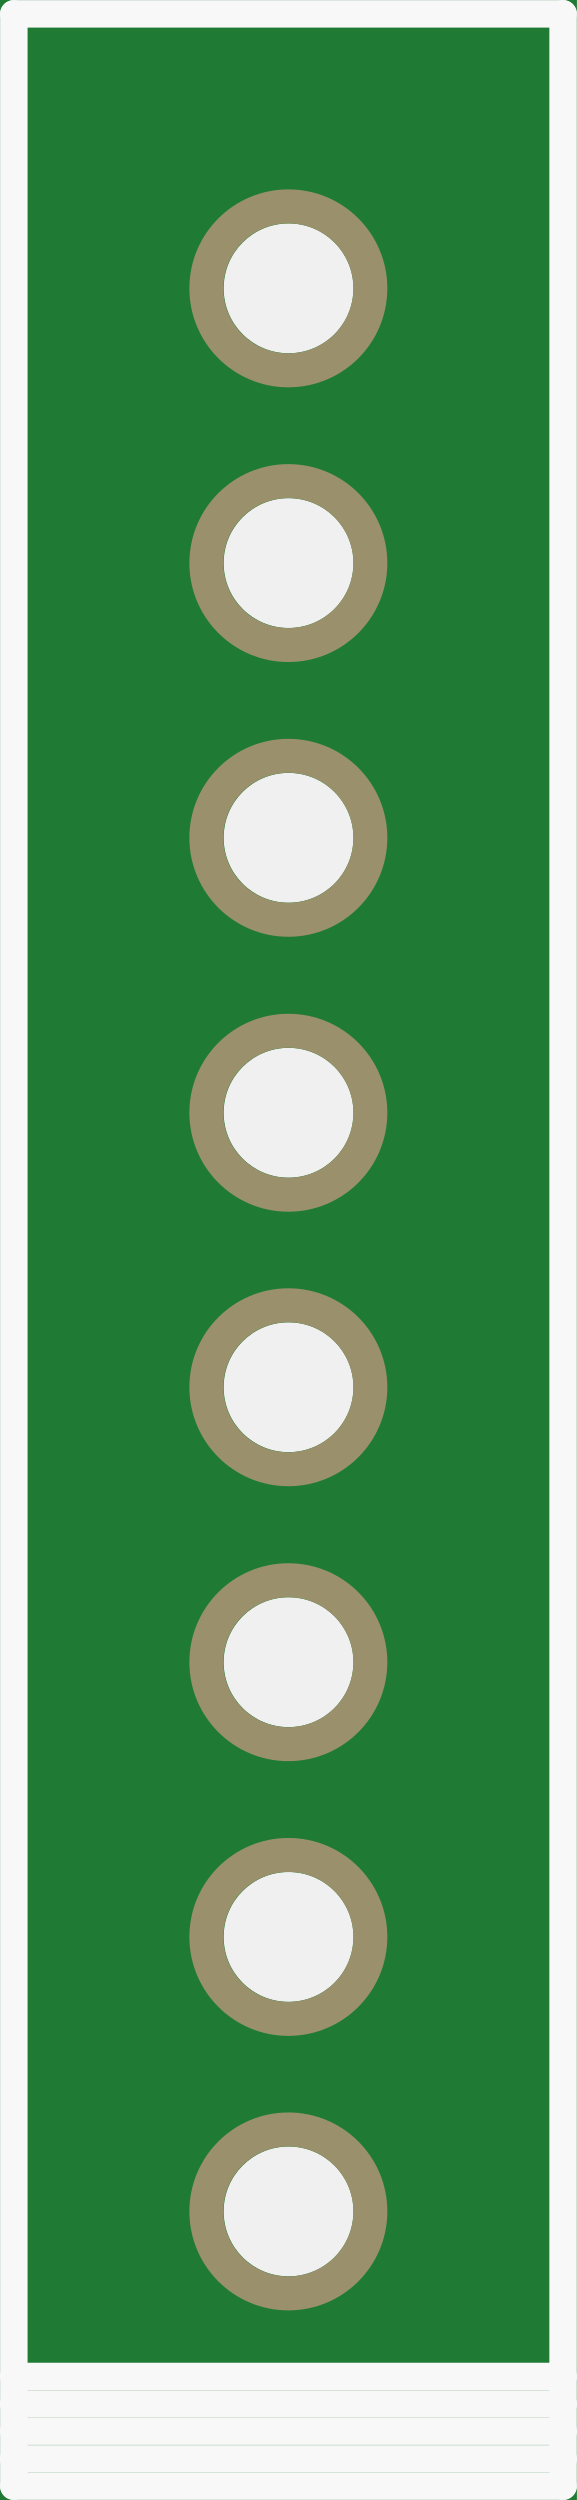
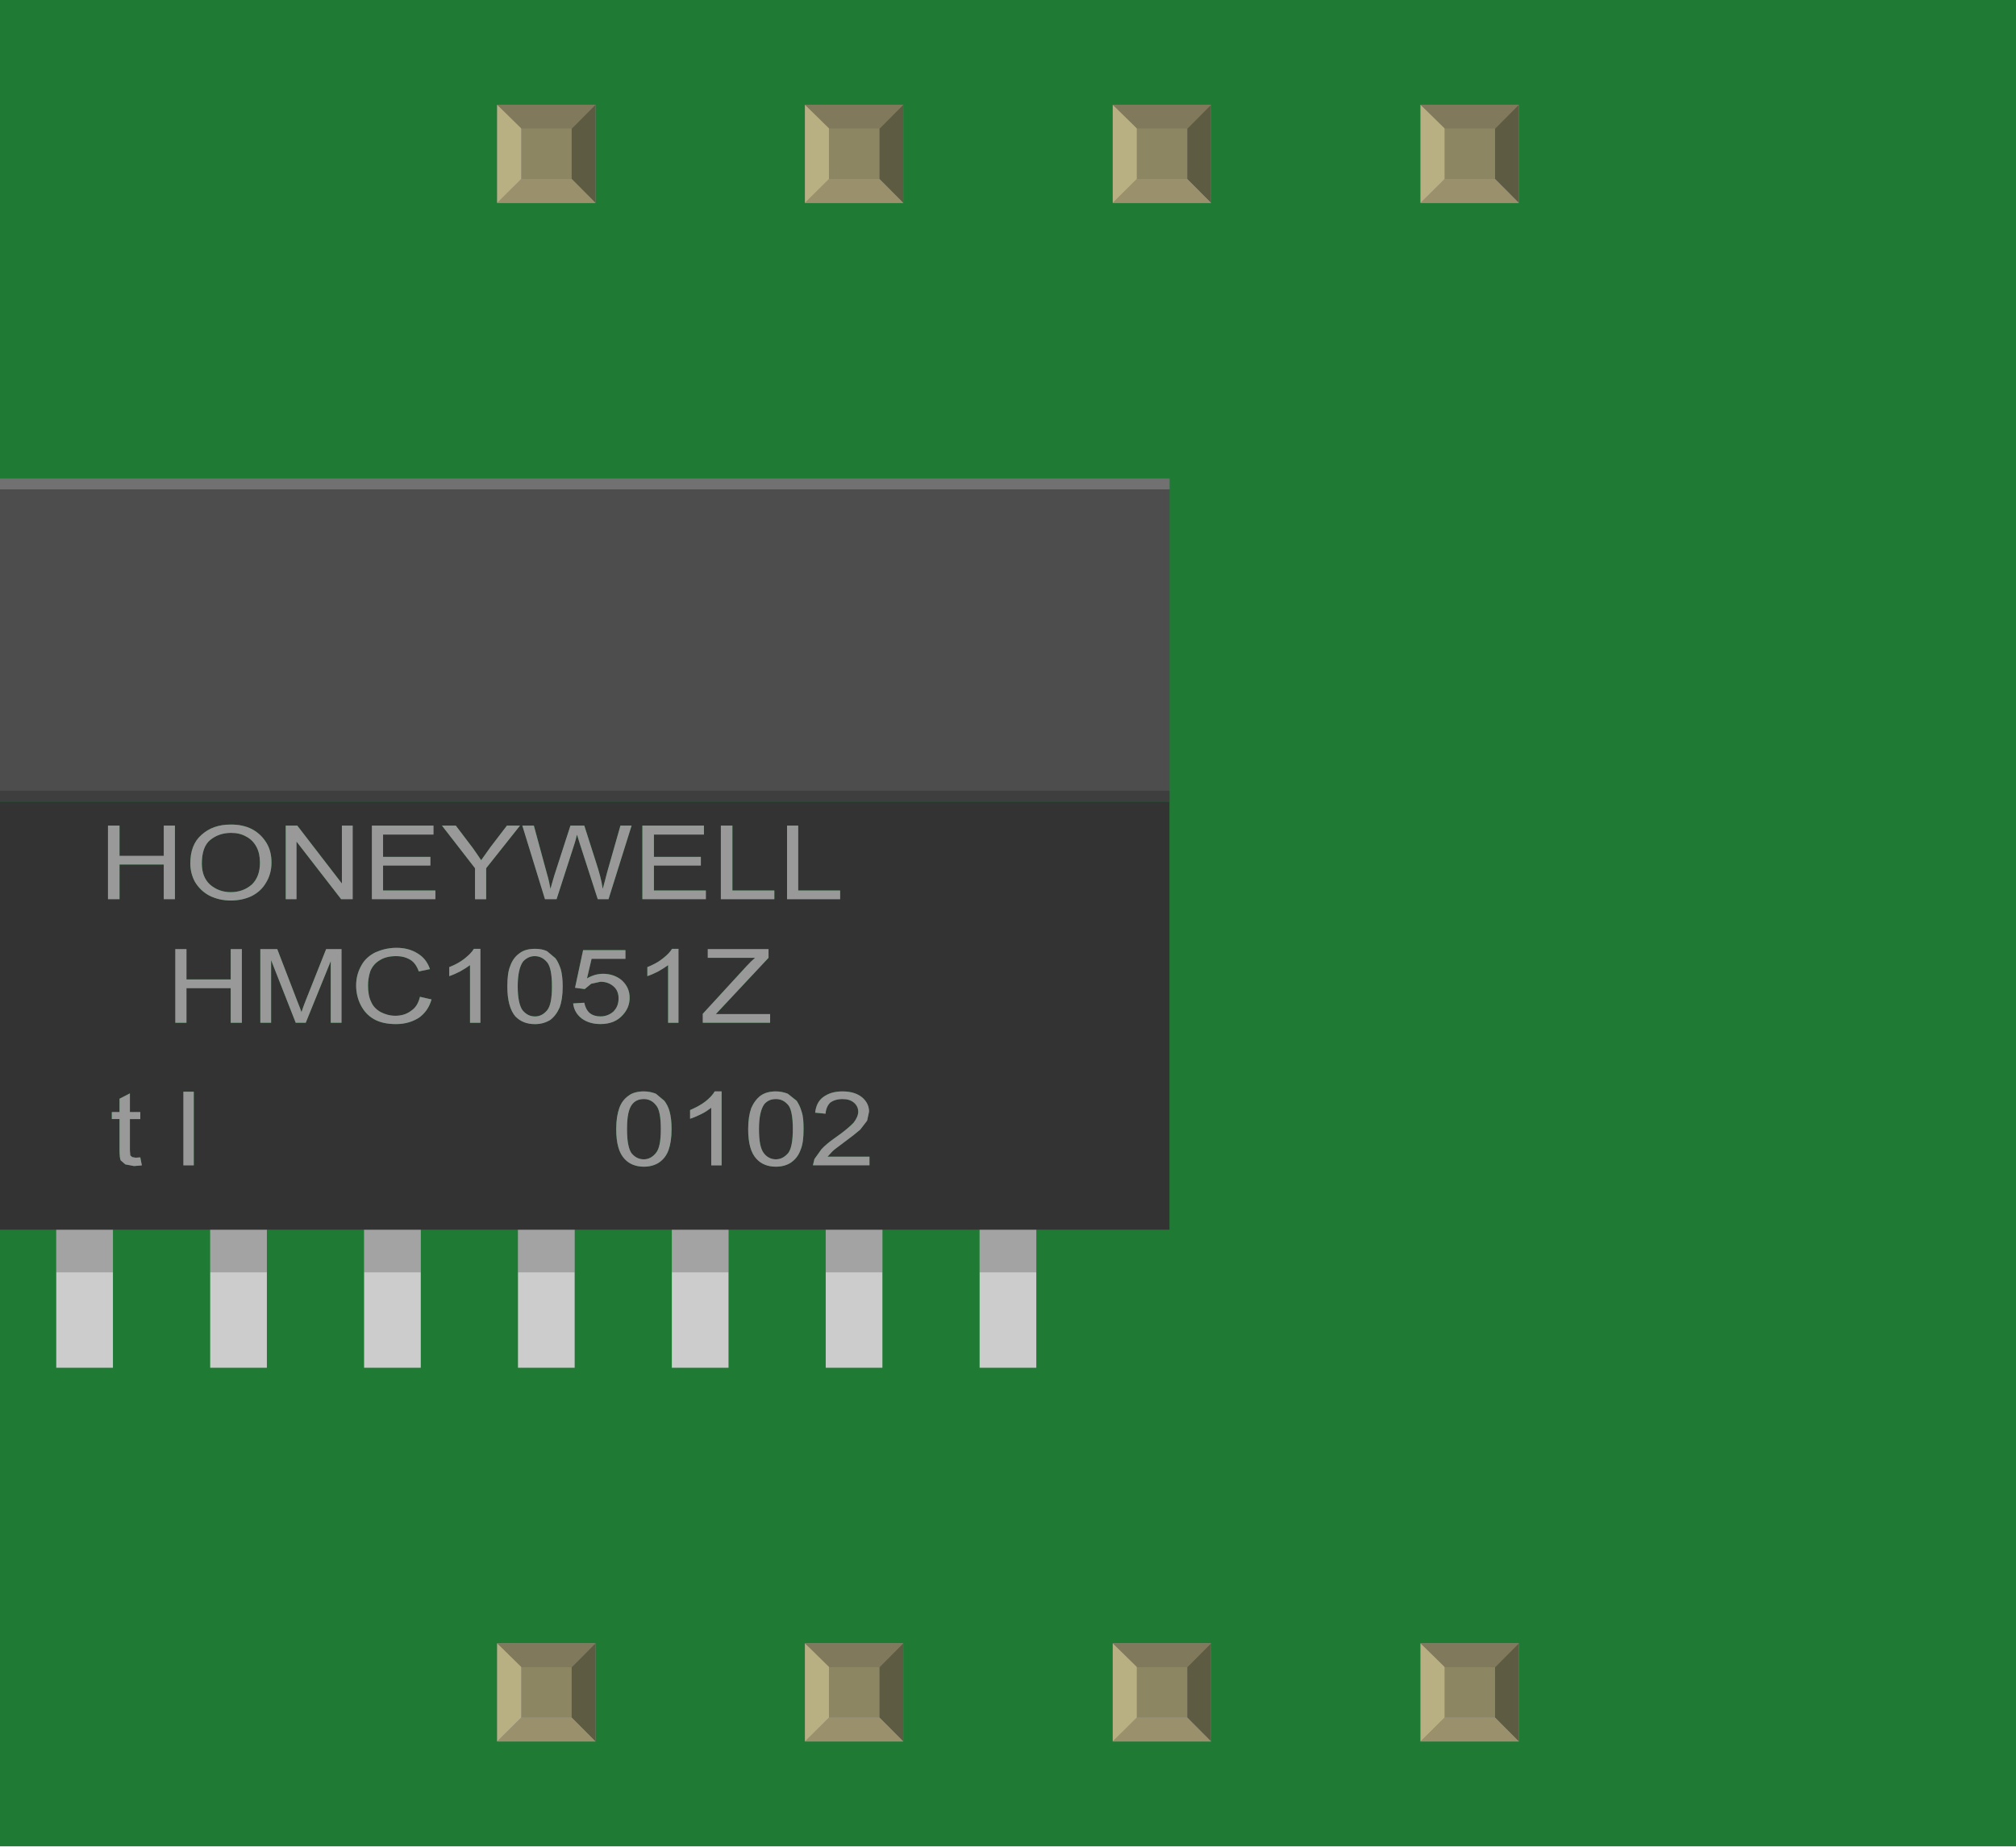
- <svg xmlns="http://www.w3.org/2000/svg" version="1.2" baseProfile="tiny" x="0in" y="0in" width="0.105in" height="0.455in" viewBox="0 0 2.667 11.557">
+ <svg xmlns="http://www.w3.org/2000/svg" width="0.655in" x="0in" version="1.2" y="0in" height="0.6in" viewBox="0 0 655 600" baseProfile="tiny">
  <g id="breadboard">
-     <path fill="#1F7A34" stroke="none" stroke-width="0" d="M0,0l2.667,0 0,11.557 -2.667,0 0,-11.557z M1.034,10.223a0.3,0.3 0 1 0 0.6,0 0.3,0.3 0 1 0 -0.6,0z M1.034,8.954a0.3,0.3 0 1 0 0.6,0 0.3,0.3 0 1 0 -0.6,0z M1.034,7.684a0.3,0.3 0 1 0 0.6,0 0.3,0.3 0 1 0 -0.6,0z M1.034,6.413a0.3,0.3 0 1 0 0.6,0 0.3,0.3 0 1 0 -0.6,0z M1.034,5.144a0.3,0.3 0 1 0 0.6,0 0.3,0.3 0 1 0 -0.6,0z M1.034,3.873a0.3,0.3 0 1 0 0.6,0 0.3,0.3 0 1 0 -0.6,0z M1.034,2.603a0.3,0.3 0 1 0 0.6,0 0.3,0.3 0 1 0 -0.6,0z M1.034,1.333a0.3,0.3 0 1 0 0.6,0 0.3,0.3 0 1 0 -0.6,0z " />
-     <circle id="connector0pin" connectorname="1" cx="1.333" cy="10.223" r="0.379" stroke="#9A916C" stroke-width="0.157" fill="none" />
-     <circle id="connector1pin" connectorname="2" cx="1.333" cy="8.954" r="0.379" stroke="#9A916C" stroke-width="0.157" fill="none" />
-     <circle id="connector2pin" connectorname="3" cx="1.333" cy="7.684" r="0.379" stroke="#9A916C" stroke-width="0.157" fill="none" />
-     <circle id="connector3pin" connectorname="4" cx="1.333" cy="6.413" r="0.379" stroke="#9A916C" stroke-width="0.157" fill="none" />
-     <circle id="connector4pin" connectorname="5" cx="1.333" cy="5.144" r="0.379" stroke="#9A916C" stroke-width="0.157" fill="none" />
-     <circle id="connector5pin" connectorname="6" cx="1.333" cy="3.873" r="0.379" stroke="#9A916C" stroke-width="0.157" fill="none" />
-     <circle id="connector6pin" connectorname="7" cx="1.333" cy="2.603" r="0.379" stroke="#9A916C" stroke-width="0.157" fill="none" />
-     <circle id="connector7pin" connectorname="8" cx="1.333" cy="1.333" r="0.379" stroke="#9A916C" stroke-width="0.157" fill="none" />
-     <line class="other" x1="0.064" y1="0.064" x2="0.064" y2="10.986" stroke="#f8f8f8" stroke-width="0.127" stroke-linecap="round" />
-     <line class="other" x1="0.064" y1="10.986" x2="0.064" y2="11.113" stroke="#f8f8f8" stroke-width="0.127" stroke-linecap="round" />
-     <line class="other" x1="0.064" y1="11.239" x2="0.064" y2="11.367" stroke="#f8f8f8" stroke-width="0.127" stroke-linecap="round" />
-     <line class="other" x1="0.064" y1="11.367" x2="0.064" y2="11.493" stroke="#f8f8f8" stroke-width="0.127" stroke-linecap="round" />
-     <line class="other" x1="0.064" y1="11.493" x2="2.603" y2="11.493" stroke="#f8f8f8" stroke-width="0.127" stroke-linecap="round" />
-     <line class="other" x1="2.603" y1="11.493" x2="2.603" y2="11.367" stroke="#f8f8f8" stroke-width="0.127" stroke-linecap="round" />
-     <line class="other" x1="2.603" y1="11.239" x2="2.603" y2="11.113" stroke="#f8f8f8" stroke-width="0.127" stroke-linecap="round" />
-     <line class="other" x1="2.603" y1="10.986" x2="2.603" y2="0.064" stroke="#f8f8f8" stroke-width="0.127" stroke-linecap="round" />
-     <line class="other" x1="2.603" y1="0.064" x2="0.064" y2="0.064" stroke="#f8f8f8" stroke-width="0.127" stroke-linecap="round" />
-     <line class="other" x1="0.064" y1="11.367" x2="2.603" y2="11.367" stroke="#f8f8f8" stroke-width="0.127" stroke-linecap="round" />
-     <line class="other" x1="2.603" y1="11.367" x2="2.603" y2="11.239" stroke="#f8f8f8" stroke-width="0.127" stroke-linecap="round" />
-     <line class="other" x1="2.603" y1="11.239" x2="0.064" y2="11.239" stroke="#f8f8f8" stroke-width="0.127" stroke-linecap="round" />
-     <line class="other" x1="0.064" y1="11.239" x2="0.064" y2="11.113" stroke="#f8f8f8" stroke-width="0.127" stroke-linecap="round" />
-     <line class="other" x1="0.064" y1="11.113" x2="2.603" y2="11.113" stroke="#f8f8f8" stroke-width="0.127" stroke-linecap="round" />
-     <line class="other" x1="2.603" y1="11.113" x2="2.603" y2="10.986" stroke="#f8f8f8" stroke-width="0.127" stroke-linecap="round" />
-     <line class="other" x1="2.603" y1="10.986" x2="0.064" y2="10.986" stroke="#f8f8f8" stroke-width="0.127" stroke-linecap="round" />
+     <g id="icon">
+       <path fill="#1F7A34" stroke="none" stroke-width="0" d="M0,0L0,270A30,30 0 0 1 0,330L0,600L655,600L655,0L0,0z" />
+       <g transform="translate(100,155.493)">
+         <rect width="455" x="-175" y="0" fill="#4D4D4D" height="105.014" />
+         <g>
+           <g>
+             <rect width="18.417" x="218.278" y="244.111" fill="#CCCCCC" height="44.889" />
+           </g>
+           <g>
+             <rect width="18.417" x="168.278" y="244.111" fill="#CCCCCC" height="44.889" />
+           </g>
+           <g>
+             <rect width="18.417" x="118.278" y="244.111" fill="#CCCCCC" height="44.889" />
+           </g>
+           <g>
+             <rect width="18.417" x="68.292" y="244.111" fill="#CCCCCC" height="44.889" />
+           </g>
+           <g>
+             <rect width="18.417" x="18.292" y="244.111" fill="#CCCCCC" height="44.889" />
+           </g>
+           <g>
+             <rect width="18.417" x="-31.708" y="244.111" fill="#CCCCCC" height="44.889" />
+           </g>
+           <g>
+             <rect width="18.417" x="-81.722" y="244.111" fill="#CCCCCC" height="44.889" />
+           </g>
+           <g>
+             <rect width="18.417" x="-131.722" y="244.111" fill="#CCCCCC" height="44.889" />
+           </g>
+         </g>
+         <g opacity="0.2">
+           <g>
+             <rect width="18.417" x="218.278" y="244.111" height="13.889" />
+           </g>
+           <g>
+             <rect width="18.417" x="168.278" y="244.111" height="13.889" />
+           </g>
+           <g>
+             <rect width="18.417" x="118.278" y="244.111" height="13.889" />
+           </g>
+           <g>
+             <rect width="18.417" x="68.292" y="244.111" height="13.889" />
+           </g>
+           <g>
+             <rect width="18.417" x="18.292" y="244.111" height="13.889" />
+           </g>
+           <g>
+             <rect width="18.417" x="-31.708" y="244.111" height="13.889" />
+           </g>
+           <g>
+             <rect width="18.417" x="-81.722" y="244.111" height="13.889" />
+           </g>
+           <g>
+             <rect width="18.417" x="-131.722" y="244.111" height="13.889" />
+           </g>
+         </g>
+         <rect width="455" x="-175" opacity="0.2" y="0" fill="#FFFFFF" height="3.542" />
+         <rect width="455" x="-175" opacity="0.2" y="101.472" height="3.542" />
+         <g>
+           <path fill="#333333" d="M109.208,201.681c-1.625,0,-2.875,0.542,-3.764,1.625c-1.25,1.514,-1.736,4.222,-1.736,8.111c0,3.903,0.486,6.5,1.486,7.903c1.125,1.306,2.375,1.944,4,1.944c1.5,0,2.875,-0.75,3.875,-2.042c1.125,-1.292,1.611,-3.903,1.611,-7.806c0,-3.889,-0.486,-6.597,-1.611,-7.792C112.083,202.333,110.708,201.681,109.208,201.681M152.083,201.681c-1.625,0,-2.75,0.542,-3.75,1.625c-1.125,1.514,-1.75,4.222,-1.75,8.111c0,3.903,0.486,6.5,1.611,7.903c1,1.306,2.389,1.944,3.875,1.944c1.625,0,2.875,-0.75,4,-2.042c1,-1.292,1.5,-3.903,1.5,-7.806c0,-3.889,-0.5,-6.597,-1.5,-7.792C154.958,202.333,153.708,201.681,152.083,201.681M73.708,155.236c-1.5,0,-2.75,0.653,-3.764,1.736c-1.125,1.514,-1.75,4.222,-1.75,8.111c0,3.903,0.625,6.5,1.625,7.806c1.125,1.306,2.375,1.944,4,1.944c1.486,0,2.75,-0.639,3.875,-1.944s1.611,-3.903,1.611,-7.806c0,-3.889,-0.486,-6.597,-1.611,-7.903C76.583,155.889,75.333,155.236,73.708,155.236M-24.917,115.181c-2.625,0,-4.875,0.75,-6.75,2.278C-33.542,118.972,-34.417,121.569,-34.417,125.139c0,2.931,0.875,5.208,2.625,6.819C-29.917,133.583,-27.667,134.444,-25.042,134.444c2.75,0,5,-0.861,6.875,-2.486c1.75,-1.736,2.625,-4.014,2.625,-7.139c0,-1.958,-0.375,-3.681,-1.125,-5.083c-0.75,-1.417,-1.875,-2.611,-3.375,-3.361C-21.542,115.514,-23.167,115.181,-24.917,115.181M-152.417,217.806c-4.25,0,-7.75,-3.028,-7.75,-6.708c0,-3.778,3.5,-6.819,7.75,-6.819c4.375,0,7.875,3.028,7.875,6.819C-144.542,214.778,-148.042,217.806,-152.417,217.806M-63.667,208.167l0,-2.278l2.5,0l0,-4.333l3.375,-1.736l0,6.069l3.375,0l0,2.278l-3.375,0l0,10.181l0.125,1.625l0.625,0.542l1.125,0.208l1.5,-0.111l0.5,2.597l-2.5,0.222l-2.875,-0.542l-1.5,-1.306c-0.25,-0.542,-0.375,-1.736,-0.375,-3.472l0,-9.958L-63.667,208.153M-40.417,223.222l0,-23.917l3.375,0l0,23.917L-40.417,223.222M109.208,223.653c-2.625,0,-4.75,-0.875,-6.25,-2.486c-1.875,-1.944,-2.75,-5.194,-2.75,-9.75c0,-2.819,0.375,-5.083,1,-6.819c0.625,-1.736,1.625,-3.028,3,-4.014c1.25,-0.972,3.014,-1.403,5,-1.403c1.5,0,2.75,0.319,3.875,0.764L115.833,202.222c0.764,0.972,1.389,2.167,1.75,3.569c0.375,1.417,0.625,3.25,0.625,5.625c0,2.819,-0.361,5.097,-0.986,6.819c-0.625,1.736,-1.625,3.028,-3,4C112.958,223.111,111.208,223.653,109.208,223.653M124.208,208.069l0,-2.819c2,-0.875,3.625,-1.736,5,-2.819c1.375,-1.083,2.375,-2.167,3,-3.25l2.25,0l0,24.028L131.083,223.208l0,-18.722c-0.875,0.639,-1.875,1.403,-3.25,2.056C126.458,207.194,125.333,207.736,124.208,208.069M152.083,223.653c-2.625,0,-4.75,-0.875,-6.25,-2.486c-1.875,-1.944,-2.75,-5.194,-2.75,-9.75c0,-2.819,0.375,-5.083,1,-6.819c0.764,-1.736,1.75,-3.028,3,-4.014c1.389,-0.972,3.014,-1.403,5,-1.403c1.5,0,2.75,0.319,3.875,0.764l2.875,2.278c0.625,0.972,1.25,2.167,1.625,3.569c0.486,1.417,0.625,3.25,0.625,5.625c0,2.819,-0.264,5.097,-1,6.819c-0.625,1.736,-1.625,3.028,-3,4C155.833,223.111,154.083,223.653,152.083,223.653M168.208,206.444l-3.375,-0.333c0.25,-2.278,1.125,-4,2.625,-5.083c1.611,-1.194,3.625,-1.833,6.236,-1.833c2.75,0,4.764,0.639,6.375,1.944c1.5,1.306,2.25,2.819,2.25,4.653l-0.625,2.931l-2.25,2.917c-1.125,0.972,-2.875,2.389,-5.25,4.111c-2,1.514,-3.375,2.486,-3.861,3.028l-1.5,1.639l13.625,0l0,2.806l-18.375,0l0.5,-2.056l2.25,-3.139c0.986,-1.083,2.375,-2.278,4.361,-3.681c3,-2.056,5,-3.792,6.125,-4.986c0.986,-1.292,1.486,-2.486,1.486,-3.569c0,-1.181,-0.5,-2.167,-1.375,-2.917c-1,-0.861,-2.25,-1.181,-3.764,-1.181c-1.611,0,-3,0.431,-3.986,1.181C168.833,203.736,168.333,204.931,168.208,206.444M89.958,165.944l-3.139,-0.431l2.625,-12.236l13.75,0l0,2.819L92.208,156.097l-1.5,6.375c1.625,-0.972,3.375,-1.514,5.25,-1.514c2.375,0,4.5,0.764,6.125,2.167c1.625,1.514,2.5,3.347,2.5,5.625c0,2.167,-0.75,4.014,-2.25,5.639c-1.75,1.944,-4.125,2.917,-7.236,2.917c-2.514,0,-4.5,-0.639,-6.125,-1.833c-1.625,-1.292,-2.5,-2.819,-2.75,-4.875l3.625,-0.222c0.264,1.403,0.875,2.597,1.764,3.361c0.986,0.75,2.111,1.083,3.5,1.083c1.611,0,3,-0.542,4.125,-1.514c1.125,-1.083,1.75,-2.5,1.75,-4.333c0,-1.625,-0.5,-2.917,-1.625,-3.903c-1.125,-0.972,-2.5,-1.514,-4.25,-1.514L92.083,164.222L89.958,165.944M-39.417,162.806l14.375,0l0,-9.847l3.625,0l0,23.931l-3.625,0l0,-11.264l-14.375,0l0,11.264l-3.625,0l0,-23.931l3.625,0L-39.417,162.806M-2.042,173.431c0.25,-0.875,0.75,-2.167,1.375,-3.792l6.625,-16.667l5,0l0,23.931L7.458,176.903l0,-20.028l-8.125,20.028l-3.25,0l-8,-20.361l0,20.361L-15.417,176.903l0,-23.931l5.5,0l6.5,16.889C-2.792,171.472,-2.292,172.667,-2.042,173.431M129.958,155.778l0,-2.819l19.75,0l0,2.819l-15.5,16.556l-1.625,1.736l17.639,0l0,2.819L128.333,176.889l0,-2.917l14.125,-15.375c1,-1.083,2.014,-2.056,2.875,-2.819L129.958,155.778M45.958,161.736l0,-2.931c1.875,-0.75,3.5,-1.625,4.875,-2.694c1.5,-1.194,2.5,-2.167,3.125,-3.25l2.125,0l0,24.028L52.708,176.889l0,-18.736c-0.875,0.639,-1.875,1.292,-3.25,2.056C48.208,160.861,46.958,161.403,45.958,161.736M73.833,177.319c-2.75,0,-4.75,-0.861,-6.375,-2.486c-1.75,-2.056,-2.625,-5.306,-2.625,-9.75c0,-2.819,0.264,-5.083,1,-6.819c0.625,-1.736,1.625,-3.028,3,-4.014c1.25,-0.972,3,-1.403,5,-1.403c1.375,0,2.75,0.222,3.875,0.764l2.736,2.278c0.764,0.972,1.25,2.167,1.75,3.569c0.375,1.417,0.625,3.25,0.625,5.625c0,2.819,-0.361,5.097,-0.986,6.819c-0.764,1.736,-1.75,3.028,-3,4.014C77.458,176.778,75.833,177.319,73.833,177.319M110.333,161.736l0,-2.931c1.875,-0.75,3.5,-1.625,4.875,-2.694c1.5,-1.194,2.514,-2.167,3.139,-3.25l2.111,0l0,24.028L117.083,176.889l0,-18.736c-0.875,0.639,-1.889,1.292,-3.25,2.056C112.583,160.861,111.333,161.403,110.333,161.736M28.708,177.319c-3,0,-5.375,-0.542,-7.25,-1.625c-1.875,-1.083,-3.25,-2.597,-4.25,-4.542c-1,-1.958,-1.5,-4.111,-1.5,-6.389c0,-2.486,0.625,-4.639,1.75,-6.597c1,-1.833,2.625,-3.25,4.625,-4.222c2,-0.861,4.25,-1.417,6.75,-1.417c2.75,0,5,0.653,6.875,1.847c2,1.194,3.25,2.917,4,5.083l-3.625,0.764C35.458,158.486,34.583,157.181,33.333,156.431c-1.25,-0.764,-2.75,-1.194,-4.625,-1.194c-2.125,0,-3.875,0.431,-5.25,1.292c-1.5,0.875,-2.5,2.056,-3.125,3.583c-0.5,1.514,-0.75,3.028,-0.75,4.639c0,1.958,0.25,3.792,1,5.306c0.625,1.514,1.75,2.611,3.125,3.361c1.5,0.764,3,1.194,4.75,1.194c2,0,3.75,-0.556,5.125,-1.625c1.5,-0.972,2.375,-2.486,2.875,-4.542l3.764,0.861c-0.75,2.597,-2.125,4.556,-4.125,5.958C34.083,176.556,31.583,177.319,28.708,177.319M-61.167,122.653l14.375,0L-46.792,112.806l3.625,0l0,23.917l-3.625,0L-46.792,125.458l-14.375,0l0,11.264l-3.75,0L-64.917,112.806l3.75,0L-61.167,122.653M11.083,131.639L11.083,112.806L14.583,112.806l0,23.917L10.833,136.722l-14.5,-18.722l0,18.722l-3.5,0L-7.167,112.806l3.75,0L11.083,131.639M20.833,136.722L20.833,112.806l20,0l0,2.917L24.458,115.722l0,7.25l15.375,0l0,2.819L24.458,125.792l0,8.111l17,0l0,2.819L20.833,136.722M56.333,124.056c0.875,-1.194,1.875,-2.611,3,-4.222l5.375,-7.028l4.25,0L57.958,126.653l0,10.069L54.333,136.722L54.333,126.653L43.583,112.806l4.5,0l5.5,7.25C54.583,121.458,55.458,122.764,56.333,124.056M105.208,112.806l-7.5,23.917L94.208,136.722L88.333,118.542C87.833,117.028,87.583,116.056,87.458,115.722C87.208,116.806,86.944,117.778,86.708,118.542L80.833,136.722L77.083,136.722l-7.361,-23.917l3.75,0l4.264,15.694c0.486,1.625,0.875,3.361,1.125,4.875c0.75,-2.5,1.111,-4.014,1.25,-4.333l5.25,-16.236l4.486,0l3.875,12.125C94.708,127.958,95.458,130.778,95.833,133.375c0.361,-1.417,0.875,-3.153,1.375,-5.208l4.375,-15.361L105.208,112.806M108.708,136.722L108.708,112.806l20,0l0,2.917l-16.25,0l0,7.25l15.25,0l0,2.819L112.458,125.792l0,8.111l16.875,0l0,2.819L108.708,136.722M134.208,136.722L134.208,112.806l3.764,0l0,21.111l13.611,0l0,2.819L134.208,136.736M155.708,136.722L155.708,112.806l3.639,0l0,21.111l13.611,0l0,2.819L155.708,136.736M-25.042,137.153c-2.5,0,-4.875,-0.542,-7,-1.625C-34.042,134.444,-35.542,132.944,-36.667,131.097c-1,-1.833,-1.5,-3.889,-1.5,-5.958c0,-4,1.125,-7.139,3.625,-9.306c2.5,-2.278,5.625,-3.361,9.5,-3.361c2.625,0,4.875,0.431,7,1.514c2,1.083,3.5,2.597,4.625,4.431c1.125,1.847,1.625,4.014,1.625,6.389c0,2.486,-0.625,4.639,-1.75,6.486c-1.125,1.958,-2.625,3.361,-4.75,4.431C-20.417,136.722,-22.667,137.153,-25.042,137.153M279.958,105.014l-455,0l0,139.111l455,0L279.958,105.014" />
+           <polyline fill="#999999" points="-43.167,112.806,-46.792,112.806,-46.792,122.653,-61.167,122.653,-61.167,112.806,-64.917,112.806,-64.917,136.722,-61.167,136.722,-61.167,125.458,-46.792,125.458,-46.792,136.722,-43.167,136.722,-43.167,112.806" />
+           <path fill="#999999" d="M-25.042,134.444c-2.625,0,-4.875,-0.861,-6.75,-2.486c-1.75,-1.625,-2.625,-3.889,-2.625,-6.819c0,-3.569,0.875,-6.167,2.75,-7.681c1.875,-1.514,4.125,-2.278,6.75,-2.278c1.75,0,3.375,0.319,4.875,1.181C-18.542,117.125,-17.417,118.319,-16.667,119.736c0.75,1.403,1.125,3.139,1.125,5.083c0,3.139,-0.875,5.403,-2.625,7.139C-20.042,133.583,-22.292,134.444,-25.042,134.444M-25.042,112.472c-3.875,0,-7,1.083,-9.5,3.361c-2.5,2.167,-3.625,5.306,-3.625,9.306c0,2.056,0.5,4.111,1.5,5.958c1.125,1.847,2.625,3.361,4.625,4.444c2.125,1.083,4.5,1.625,7,1.625c2.375,0,4.625,-0.431,6.75,-1.417c2.125,-1.083,3.625,-2.486,4.75,-4.431c1.125,-1.847,1.75,-4,1.75,-6.486c0,-2.389,-0.5,-4.556,-1.625,-6.389c-1.125,-1.833,-2.625,-3.347,-4.625,-4.431C-20.167,112.903,-22.417,112.472,-25.042,112.472" />
+           <polyline fill="#999999" points="14.583,112.806,11.083,112.806,11.083,131.639,-3.417,112.806,-7.167,112.806,-7.167,136.722,-3.667,136.722,-3.667,118,10.833,136.722,14.583,136.722,14.583,112.806" />
+           <polyline fill="#999999" points="40.833,112.806,20.833,112.806,20.833,136.722,41.458,136.722,41.458,133.903,24.458,133.903,24.458,125.792,39.833,125.792,39.833,122.972,24.458,122.972,24.458,115.722,40.833,115.722,40.833,112.806" />
+           <path fill="#999999" d="M68.958,112.806L64.708,112.806L59.333,119.833C58.208,121.458,57.208,122.861,56.333,124.056C55.458,122.764,54.583,121.458,53.583,120.056L48.083,112.806L43.583,112.806l10.75,13.861l0,10.069l3.625,0L57.958,126.653L68.958,112.806" />
+           <path fill="#999999" d="M105.208,112.806L101.583,112.806L97.208,128.167C96.708,130.222,96.208,131.958,95.833,133.375c-0.375,-2.597,-1.125,-5.417,-2.125,-8.444L89.833,112.806L85.333,112.806L80.083,129.042c-0.139,0.319,-0.5,1.833,-1.25,4.333C78.583,131.847,78.208,130.125,77.708,128.5l-4.264,-15.694l-3.75,0l7.361,23.917L80.833,136.722l5.875,-18.181C86.944,117.778,87.208,116.806,87.458,115.722c0.139,0.319,0.375,1.306,0.875,2.819l5.875,18.181l3.5,0L105.208,112.806" />
+           <polyline fill="#999999" points="128.708,112.806,108.708,112.806,108.708,136.722,129.333,136.722,129.333,133.903,112.458,133.903,112.458,125.792,127.708,125.792,127.708,122.972,112.458,122.972,112.458,115.722,128.708,115.722,128.708,112.806" />
+           <polyline fill="#999999" points="137.958,112.806,134.208,112.806,134.208,136.722,151.583,136.722,151.583,133.903,137.958,133.903,137.958,112.806" />
+           <polyline fill="#999999" points="159.333,112.806,155.708,112.806,155.708,136.722,172.958,136.722,172.958,133.903,159.333,133.903,159.333,112.806" />
+           <polyline fill="#999999" points="-21.417,152.958,-25.042,152.958,-25.042,162.806,-39.417,162.806,-39.417,152.958,-43.042,152.958,-43.042,176.889,-39.417,176.889,-39.417,165.639,-25.042,165.639,-25.042,176.889,-21.417,176.889,-21.417,152.958" />
+           <path fill="#999999" d="M10.958,152.958l-5,0l-6.625,16.667c-0.625,1.625,-1.125,2.917,-1.375,3.792c-0.25,-0.764,-0.75,-1.958,-1.375,-3.569l-6.5,-16.889L-15.417,152.958l0,23.931l3.5,0L-11.917,156.528l8,20.361l3.25,0l8.125,-20.028l0,20.028l3.5,0L10.958,152.958" />
+           <path fill="#999999" d="M28.833,152.528c-2.5,0,-4.75,0.556,-6.75,1.417c-2,0.972,-3.625,2.389,-4.625,4.222c-1.125,1.958,-1.75,4.111,-1.75,6.597c0,2.278,0.5,4.444,1.5,6.389c1,1.944,2.375,3.472,4.25,4.542c1.875,1.083,4.25,1.625,7.25,1.625c2.875,0,5.375,-0.764,7.375,-2.056c2,-1.403,3.375,-3.361,4.125,-5.958l-3.764,-0.861c-0.5,2.056,-1.375,3.569,-2.875,4.542c-1.375,1.083,-3.125,1.625,-5.125,1.625c-1.75,0,-3.25,-0.431,-4.75,-1.194c-1.375,-0.764,-2.5,-1.847,-3.125,-3.361c-0.75,-1.514,-1,-3.347,-1,-5.306c0,-1.611,0.25,-3.139,0.75,-4.639c0.625,-1.514,1.625,-2.708,3.125,-3.583c1.375,-0.861,3.125,-1.292,5.25,-1.292c1.875,0,3.375,0.431,4.625,1.194c1.25,0.75,2.125,2.056,2.75,3.778l3.625,-0.764c-0.75,-2.167,-2,-3.889,-4,-5.083C33.833,153.181,31.583,152.528,28.833,152.528" />
+           <path fill="#999999" d="M56.083,152.861L53.958,152.861C53.333,153.931,52.333,154.917,50.833,156.111c-1.375,1.083,-3,1.944,-4.875,2.694l0,2.931c1,-0.319,2.25,-0.875,3.5,-1.514c1.375,-0.764,2.375,-1.417,3.25,-2.056l0,18.736l3.375,0L56.083,152.861" />
+           <path fill="#999999" d="M73.833,174.833c-1.625,0,-2.875,-0.639,-4,-1.944c-1,-1.306,-1.625,-3.903,-1.625,-7.806c0,-3.889,0.625,-6.597,1.75,-8.111c1,-1.083,2.25,-1.736,3.764,-1.736c1.611,0,2.875,0.653,4,1.944c1.125,1.306,1.611,4.014,1.611,7.903c0,3.903,-0.486,6.5,-1.611,7.806S75.333,174.833,73.833,174.833M73.833,152.861c-2.014,0,-3.764,0.431,-5,1.403c-1.375,0.972,-2.375,2.278,-3,4.014c-0.75,1.736,-1,4,-1,6.819c0,4.444,0.875,7.694,2.625,9.75c1.625,1.625,3.625,2.486,6.375,2.486c2,0,3.625,-0.542,5,-1.403c1.25,-0.972,2.236,-2.278,3,-4.014c0.625,-1.736,0.986,-4,0.986,-6.819c0,-2.375,-0.25,-4.222,-0.625,-5.625c-0.5,-1.403,-0.986,-2.597,-1.75,-3.569L77.708,153.611C76.583,153.069,75.208,152.861,73.833,152.861" />
+           <path fill="#999999" d="M103.208,153.278l-13.75,0l-2.625,12.236l3.139,0.431l2.111,-1.736l3.014,-0.653c1.75,0,3.125,0.542,4.25,1.514c1.125,0.972,1.625,2.278,1.625,3.903c0,1.833,-0.625,3.25,-1.75,4.333c-1.125,0.972,-2.514,1.514,-4.125,1.514c-1.389,0,-2.514,-0.319,-3.5,-1.083c-0.875,-0.764,-1.5,-1.958,-1.764,-3.361l-3.625,0.222c0.264,2.056,1.125,3.569,2.75,4.875c1.625,1.194,3.625,1.833,6.125,1.833c3.125,0,5.5,-0.972,7.236,-2.917c1.5,-1.625,2.25,-3.472,2.25,-5.639c0,-2.278,-0.875,-4.111,-2.5,-5.625C100.458,161.736,98.333,160.972,95.958,160.972c-1.875,0,-3.625,0.542,-5.25,1.514l1.5,-6.375l11,0L103.208,153.278" />
+           <path fill="#999999" d="M120.458,152.861L118.333,152.861c-0.625,1.083,-1.625,2.056,-3.139,3.25c-1.375,1.083,-3,1.944,-4.875,2.694l0,2.931c1,-0.319,2.25,-0.875,3.5,-1.514c1.375,-0.764,2.375,-1.417,3.25,-2.056l0,18.736l3.361,0L120.431,152.861" />
+           <path fill="#999999" d="M149.708,152.958L129.958,152.958l0,2.819l15.361,0c-0.875,0.75,-1.875,1.736,-2.875,2.819L128.333,173.972l0,2.917l21.875,0l0,-2.819l-17.639,0l1.625,-1.736l15.5,-16.556L149.694,152.958" />
+           <path fill="#999999" d="M109.208,221.264c-1.625,0,-2.875,-0.639,-4,-1.944c-1,-1.403,-1.486,-4,-1.486,-7.903c0,-3.889,0.486,-6.597,1.736,-8.111c0.875,-1.083,2.125,-1.625,3.764,-1.625c1.5,0,2.875,0.653,3.875,1.944c1.125,1.194,1.611,3.903,1.611,7.792c0,3.903,-0.486,6.5,-1.611,7.806C112.083,220.514,110.708,221.264,109.208,221.264M109.208,199.194c-2,0,-3.764,0.431,-5,1.403c-1.375,0.972,-2.375,2.278,-3,4.014c-0.625,1.736,-1,4,-1,6.819c0,4.556,0.875,7.806,2.75,9.75c1.5,1.625,3.625,2.486,6.25,2.486c2,0,3.75,-0.542,5,-1.417c1.375,-0.972,2.375,-2.264,3,-4c0.625,-1.736,0.986,-4,0.986,-6.819c0,-2.375,-0.25,-4.222,-0.625,-5.625C117.208,204.389,116.583,203.194,115.833,202.222l-2.736,-2.278C111.958,199.514,110.708,199.194,109.208,199.194" />
+           <path fill="#999999" d="M134.458,199.194L132.208,199.194c-0.625,1.083,-1.625,2.167,-3,3.25c-1.389,1.083,-3.014,1.944,-5,2.819l0,2.819c1.125,-0.319,2.25,-0.875,3.625,-1.514c1.389,-0.653,2.375,-1.417,3.25,-2.056l0,18.722l3.375,0L134.458,199.194" />
+           <path fill="#999999" d="M152.083,221.264c-1.486,0,-2.875,-0.639,-3.875,-1.944c-1.125,-1.403,-1.611,-4,-1.611,-7.903c0,-3.889,0.625,-6.597,1.75,-8.111c0.986,-1.083,2.111,-1.625,3.75,-1.625s2.875,0.653,4,1.944c1,1.194,1.5,3.903,1.5,7.792c0,3.903,-0.5,6.5,-1.5,7.806C154.958,220.514,153.708,221.264,152.083,221.264M152.083,199.194c-2,0,-3.625,0.431,-5,1.403c-1.25,0.972,-2.236,2.278,-3,4.014c-0.625,1.736,-1,4,-1,6.819c0,4.556,0.875,7.806,2.75,9.75c1.5,1.625,3.625,2.486,6.25,2.486c2.014,0,3.764,-0.542,5,-1.417c1.375,-0.972,2.375,-2.264,3,-4c0.75,-1.736,1,-4,1,-6.819c0,-2.375,-0.139,-4.222,-0.625,-5.625c-0.375,-1.403,-1,-2.597,-1.625,-3.569l-2.875,-2.278C154.833,199.514,153.583,199.194,152.083,199.194" />
+           <path fill="#999999" d="M173.708,199.194c-2.611,0,-4.625,0.639,-6.236,1.833c-1.5,1.083,-2.389,2.819,-2.625,5.083l3.375,0.333c0.125,-1.514,0.625,-2.708,1.5,-3.583c0.986,-0.75,2.375,-1.181,3.986,-1.181c1.5,0,2.75,0.319,3.764,1.181c0.875,0.764,1.375,1.736,1.375,2.917c0,1.083,-0.5,2.278,-1.486,3.569c-1.125,1.194,-3.139,2.917,-6.125,4.986c-2,1.403,-3.375,2.597,-4.361,3.681l-2.25,3.139l-0.5,2.056l18.375,0l0,-2.806l-13.625,0l1.5,-1.639c0.486,-0.542,1.875,-1.514,3.861,-3.028c2.375,-1.736,4.125,-3.139,5.25,-4.111l2.25,-2.917l0.625,-2.931c0,-1.833,-0.75,-3.347,-2.25,-4.653C178.458,199.833,176.458,199.194,173.708,199.194" />
+           <path fill="#999999" d="M-57.792,199.833l-3.375,1.736l0,4.333l-2.5,0l0,2.278l2.5,0l0,9.958c0,1.736,0.125,2.917,0.375,3.472l1.5,1.306l2.875,0.542l2.5,-0.222l-0.5,-2.597l-1.5,0.111l-1.125,-0.208l-0.625,-0.542l-0.125,-1.625l0,-10.181l3.375,0l0,-2.278l-3.375,0L-57.792,199.833" />
+           <polyline fill="#999999" points="-37.042,199.292,-40.417,199.292,-40.417,223.222,-37.042,223.222,-37.042,199.292" />
+           <path fill="#999999" d="M-152.417,204.278c-4.25,0,-7.75,3.028,-7.75,6.819c0,3.694,3.5,6.708,7.75,6.708c4.375,0,7.875,-3.028,7.875,-6.708C-144.542,207.306,-148.042,204.278,-152.417,204.278" />
+         </g>
+       </g>
+     </g>
+     <g transform="translate(161.535,534.05)">
+       <rect width="31.93" x="0" y="0" fill="#8D8C8C" height="31.9" id="connector0pin" />
+       <rect width="16.444" x="7.792" y="7.735" fill="#8C8663" height="16.415" />
+       <polygon fill="#B8AF82" points="0,31.9,7.792,24.137,7.792,6.972,0,0" />
+       <polygon fill="#80795B" points="24.208,7.763,7.903,7.763,0,0,31.93,0" />
+       <polygon fill="#5E5B43" points="24.208,24.137,24.208,7.763,31.93,0,31.93,31.9" />
+       <polygon fill="#9A916C" points="0,31.9,7.875,24.137,24.208,24.137,31.93,31.9" />
+     </g>
+     <g transform="translate(161.535,34.05)">
+       <rect width="31.93" x="0" y="0" fill="#8D8C8C" height="31.9" id="connector7pin" />
+       <rect width="16.444" x="7.792" y="7.735" fill="#8C8663" height="16.415" />
+       <polygon fill="#B8AF82" points="0,31.9,7.792,24.137,7.792,6.972,0,0" />
+       <polygon fill="#80795B" points="24.208,7.763,7.903,7.763,0,0,31.93,0" />
+       <polygon fill="#5E5B43" points="24.208,24.137,24.208,7.763,31.93,0,31.93,31.9" />
+       <polygon fill="#9A916C" points="0,31.9,7.875,24.137,24.208,24.137,31.93,31.9" />
+     </g>
+     <g transform="translate(261.535,534.05)">
+       <rect width="31.93" x="0" y="0" fill="#8D8C8C" height="31.9" id="connector1pin" />
+       <rect width="16.444" x="7.792" y="7.735" fill="#8C8663" height="16.415" />
+       <polygon fill="#B8AF82" points="0,31.9,7.792,24.137,7.792,6.972,0,0" />
+       <polygon fill="#80795B" points="24.208,7.763,7.903,7.763,0,0,31.93,0" />
+       <polygon fill="#5E5B43" points="24.208,24.137,24.208,7.763,31.93,0,31.93,31.9" />
+       <polygon fill="#9A916C" points="0,31.9,7.875,24.137,24.208,24.137,31.93,31.9" />
+     </g>
+     <g transform="translate(261.535,34.05)">
+       <rect width="31.93" x="0" y="0" fill="#8D8C8C" height="31.9" id="connector6pin" />
+       <rect width="16.444" x="7.792" y="7.735" fill="#8C8663" height="16.415" />
+       <polygon fill="#B8AF82" points="0,31.9,7.792,24.137,7.792,6.972,0,0" />
+       <polygon fill="#80795B" points="24.208,7.763,7.903,7.763,0,0,31.93,0" />
+       <polygon fill="#5E5B43" points="24.208,24.137,24.208,7.763,31.93,0,31.93,31.9" />
+       <polygon fill="#9A916C" points="0,31.9,7.875,24.137,24.208,24.137,31.93,31.9" />
+     </g>
+     <g transform="translate(361.535,534.05)">
+       <rect width="31.93" x="0" y="0" fill="#8D8C8C" height="31.9" id="connector2pin" />
+       <rect width="16.444" x="7.792" y="7.735" fill="#8C8663" height="16.415" />
+       <polygon fill="#B8AF82" points="0,31.9,7.792,24.137,7.792,6.972,0,0" />
+       <polygon fill="#80795B" points="24.208,7.763,7.903,7.763,0,0,31.93,0" />
+       <polygon fill="#5E5B43" points="24.208,24.137,24.208,7.763,31.93,0,31.93,31.9" />
+       <polygon fill="#9A916C" points="0,31.9,7.875,24.137,24.208,24.137,31.93,31.9" />
+     </g>
+     <g transform="translate(361.535,34.05)">
+       <rect width="31.93" x="0" y="0" fill="#8D8C8C" height="31.9" id="connector5pin" />
+       <rect width="16.444" x="7.792" y="7.735" fill="#8C8663" height="16.415" />
+       <polygon fill="#B8AF82" points="0,31.9,7.792,24.137,7.792,6.972,0,0" />
+       <polygon fill="#80795B" points="24.208,7.763,7.903,7.763,0,0,31.93,0" />
+       <polygon fill="#5E5B43" points="24.208,24.137,24.208,7.763,31.93,0,31.93,31.9" />
+       <polygon fill="#9A916C" points="0,31.9,7.875,24.137,24.208,24.137,31.93,31.9" />
+     </g>
+     <g transform="translate(461.535,534.05)">
+       <rect width="31.93" x="0" y="0" fill="#8D8C8C" height="31.9" id="connector3pin" />
+       <rect width="16.444" x="7.792" y="7.735" fill="#8C8663" height="16.415" />
+       <polygon fill="#B8AF82" points="0,31.9,7.792,24.137,7.792,6.972,0,0" />
+       <polygon fill="#80795B" points="24.208,7.763,7.903,7.763,0,0,31.93,0" />
+       <polygon fill="#5E5B43" points="24.208,24.137,24.208,7.763,31.93,0,31.93,31.9" />
+       <polygon fill="#9A916C" points="0,31.9,7.875,24.137,24.208,24.137,31.93,31.9" />
+     </g>
+     <g transform="translate(461.535,34.05)">
+       <rect width="31.93" x="0" y="0" fill="#8D8C8C" height="31.9" id="connector4pin" />
+       <rect width="16.444" x="7.792" y="7.735" fill="#8C8663" height="16.415" />
+       <polygon fill="#B8AF82" points="0,31.9,7.792,24.137,7.792,6.972,0,0" />
+       <polygon fill="#80795B" points="24.208,7.763,7.903,7.763,0,0,31.93,0" />
+       <polygon fill="#5E5B43" points="24.208,24.137,24.208,7.763,31.93,0,31.93,31.9" />
+       <polygon fill="#9A916C" points="0,31.9,7.875,24.137,24.208,24.137,31.93,31.9" />
+     </g>
  </g>
</svg>
